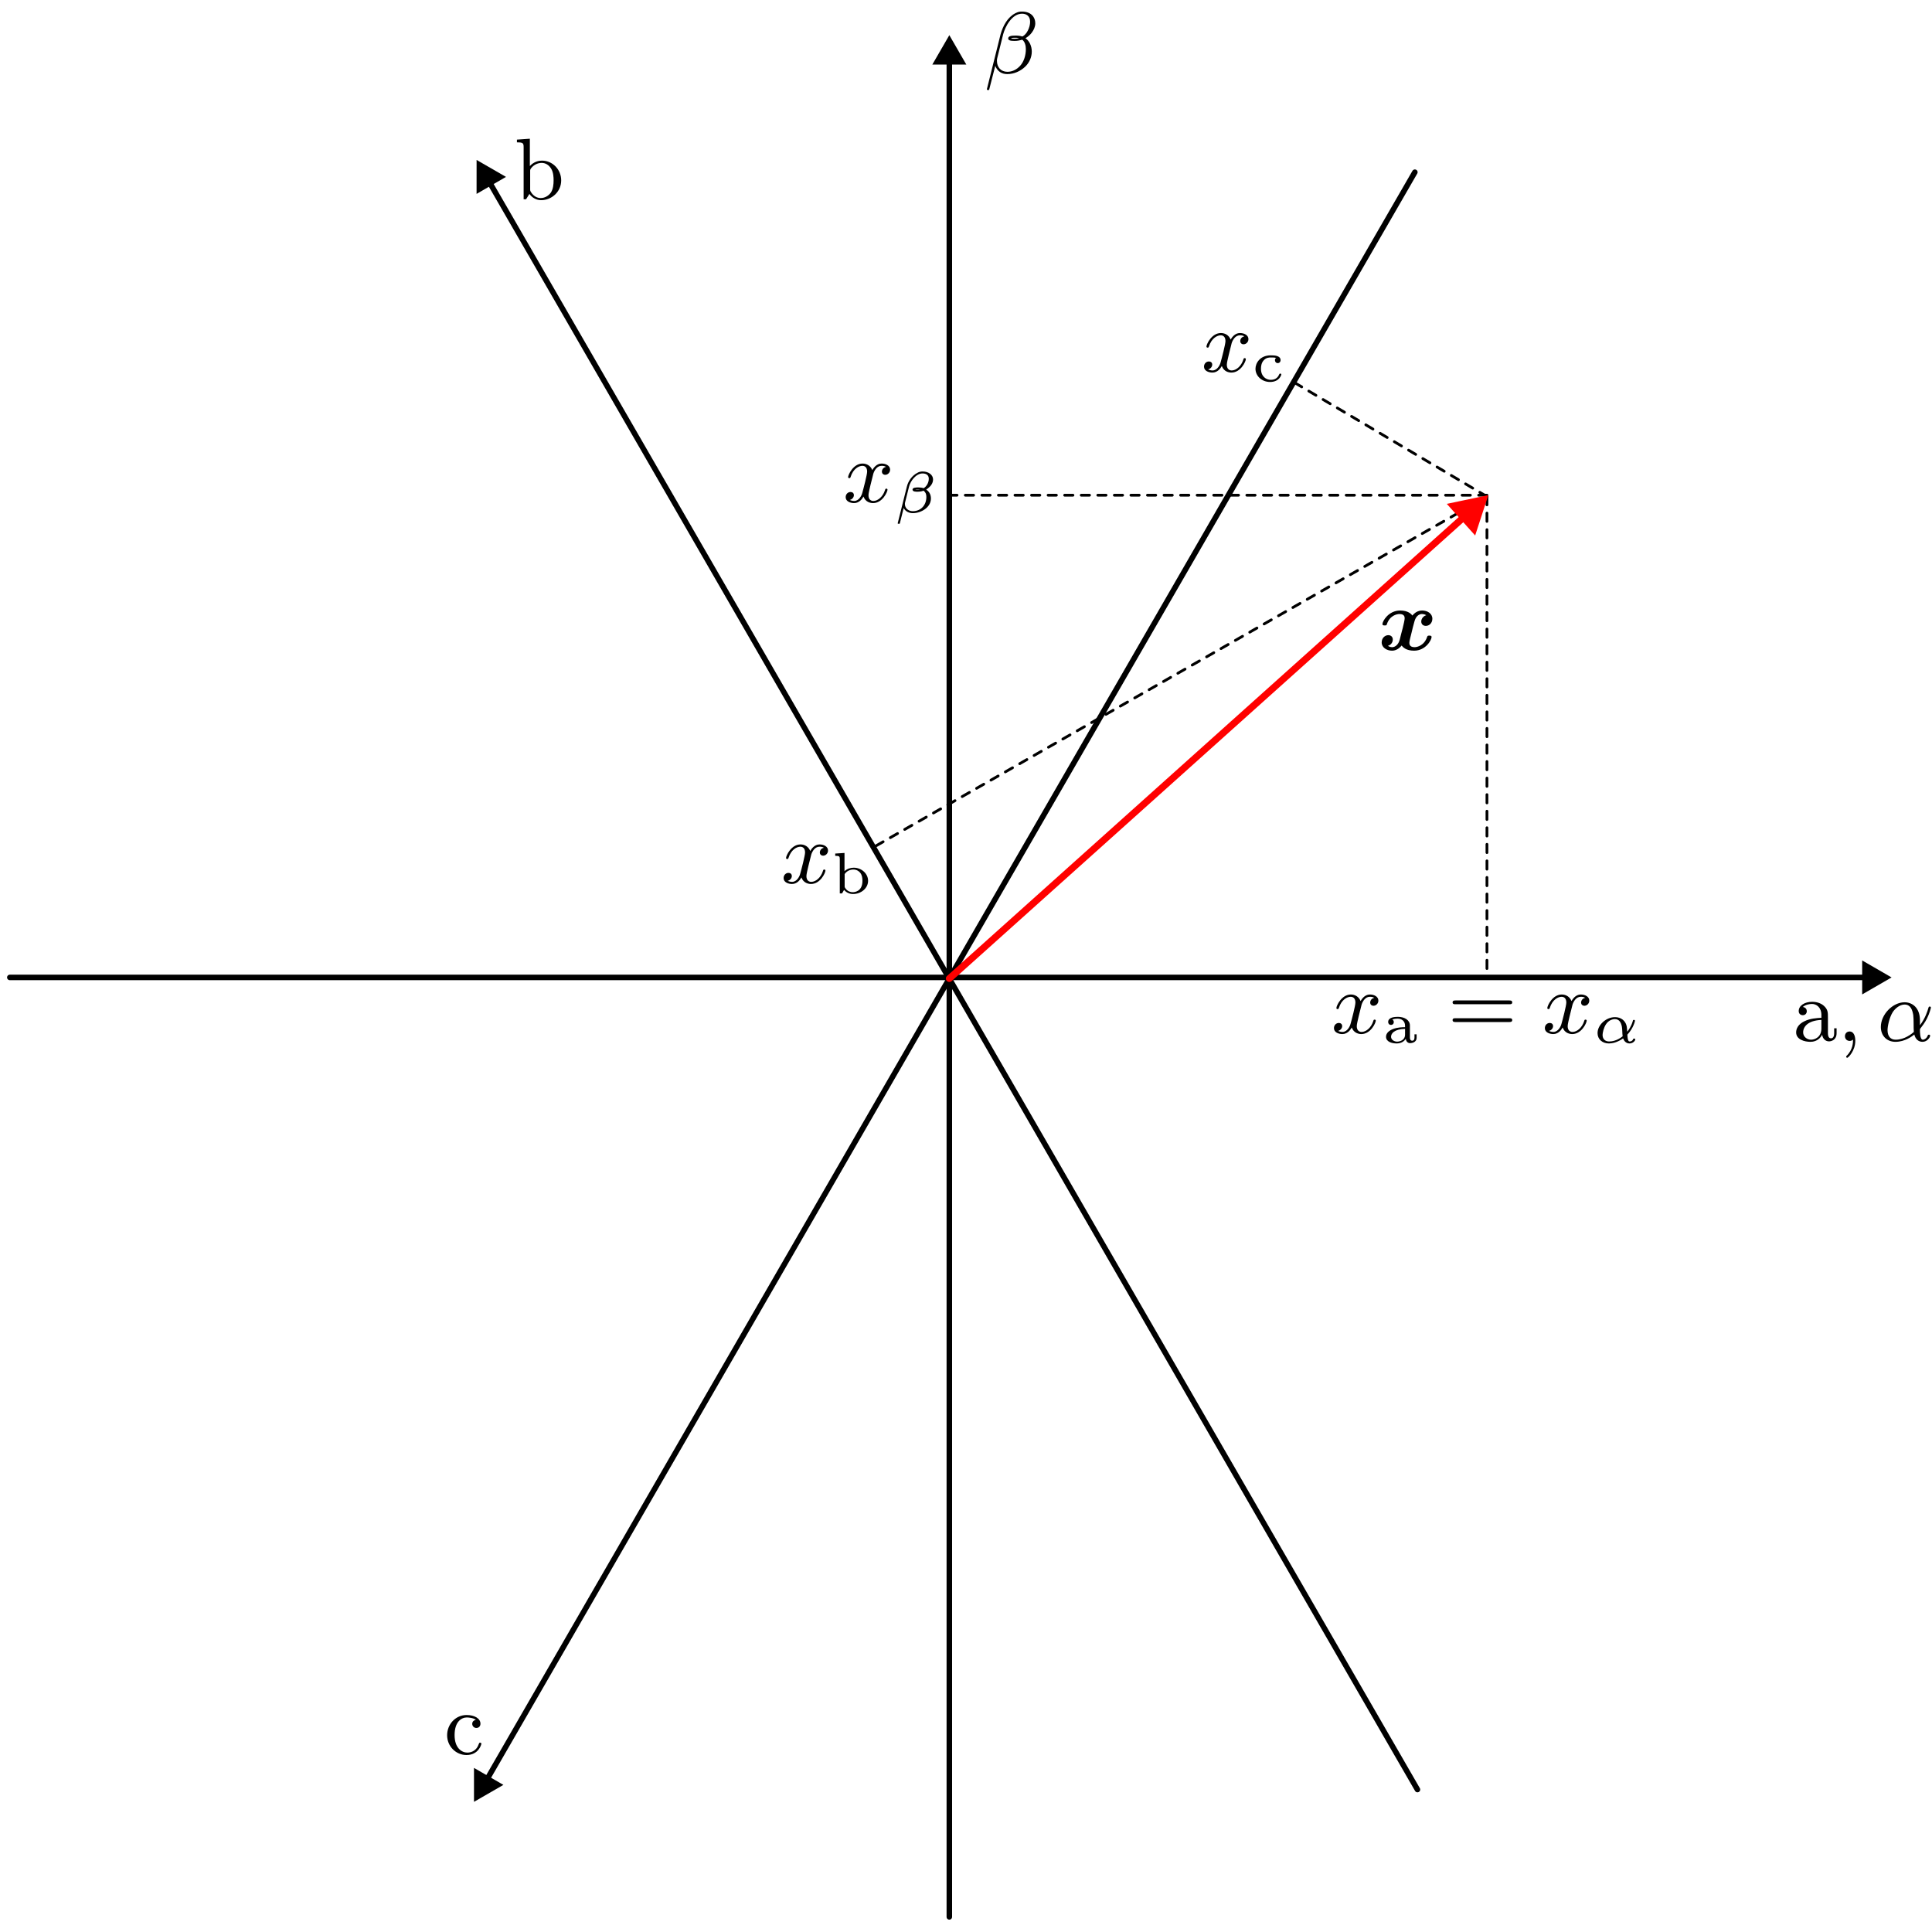
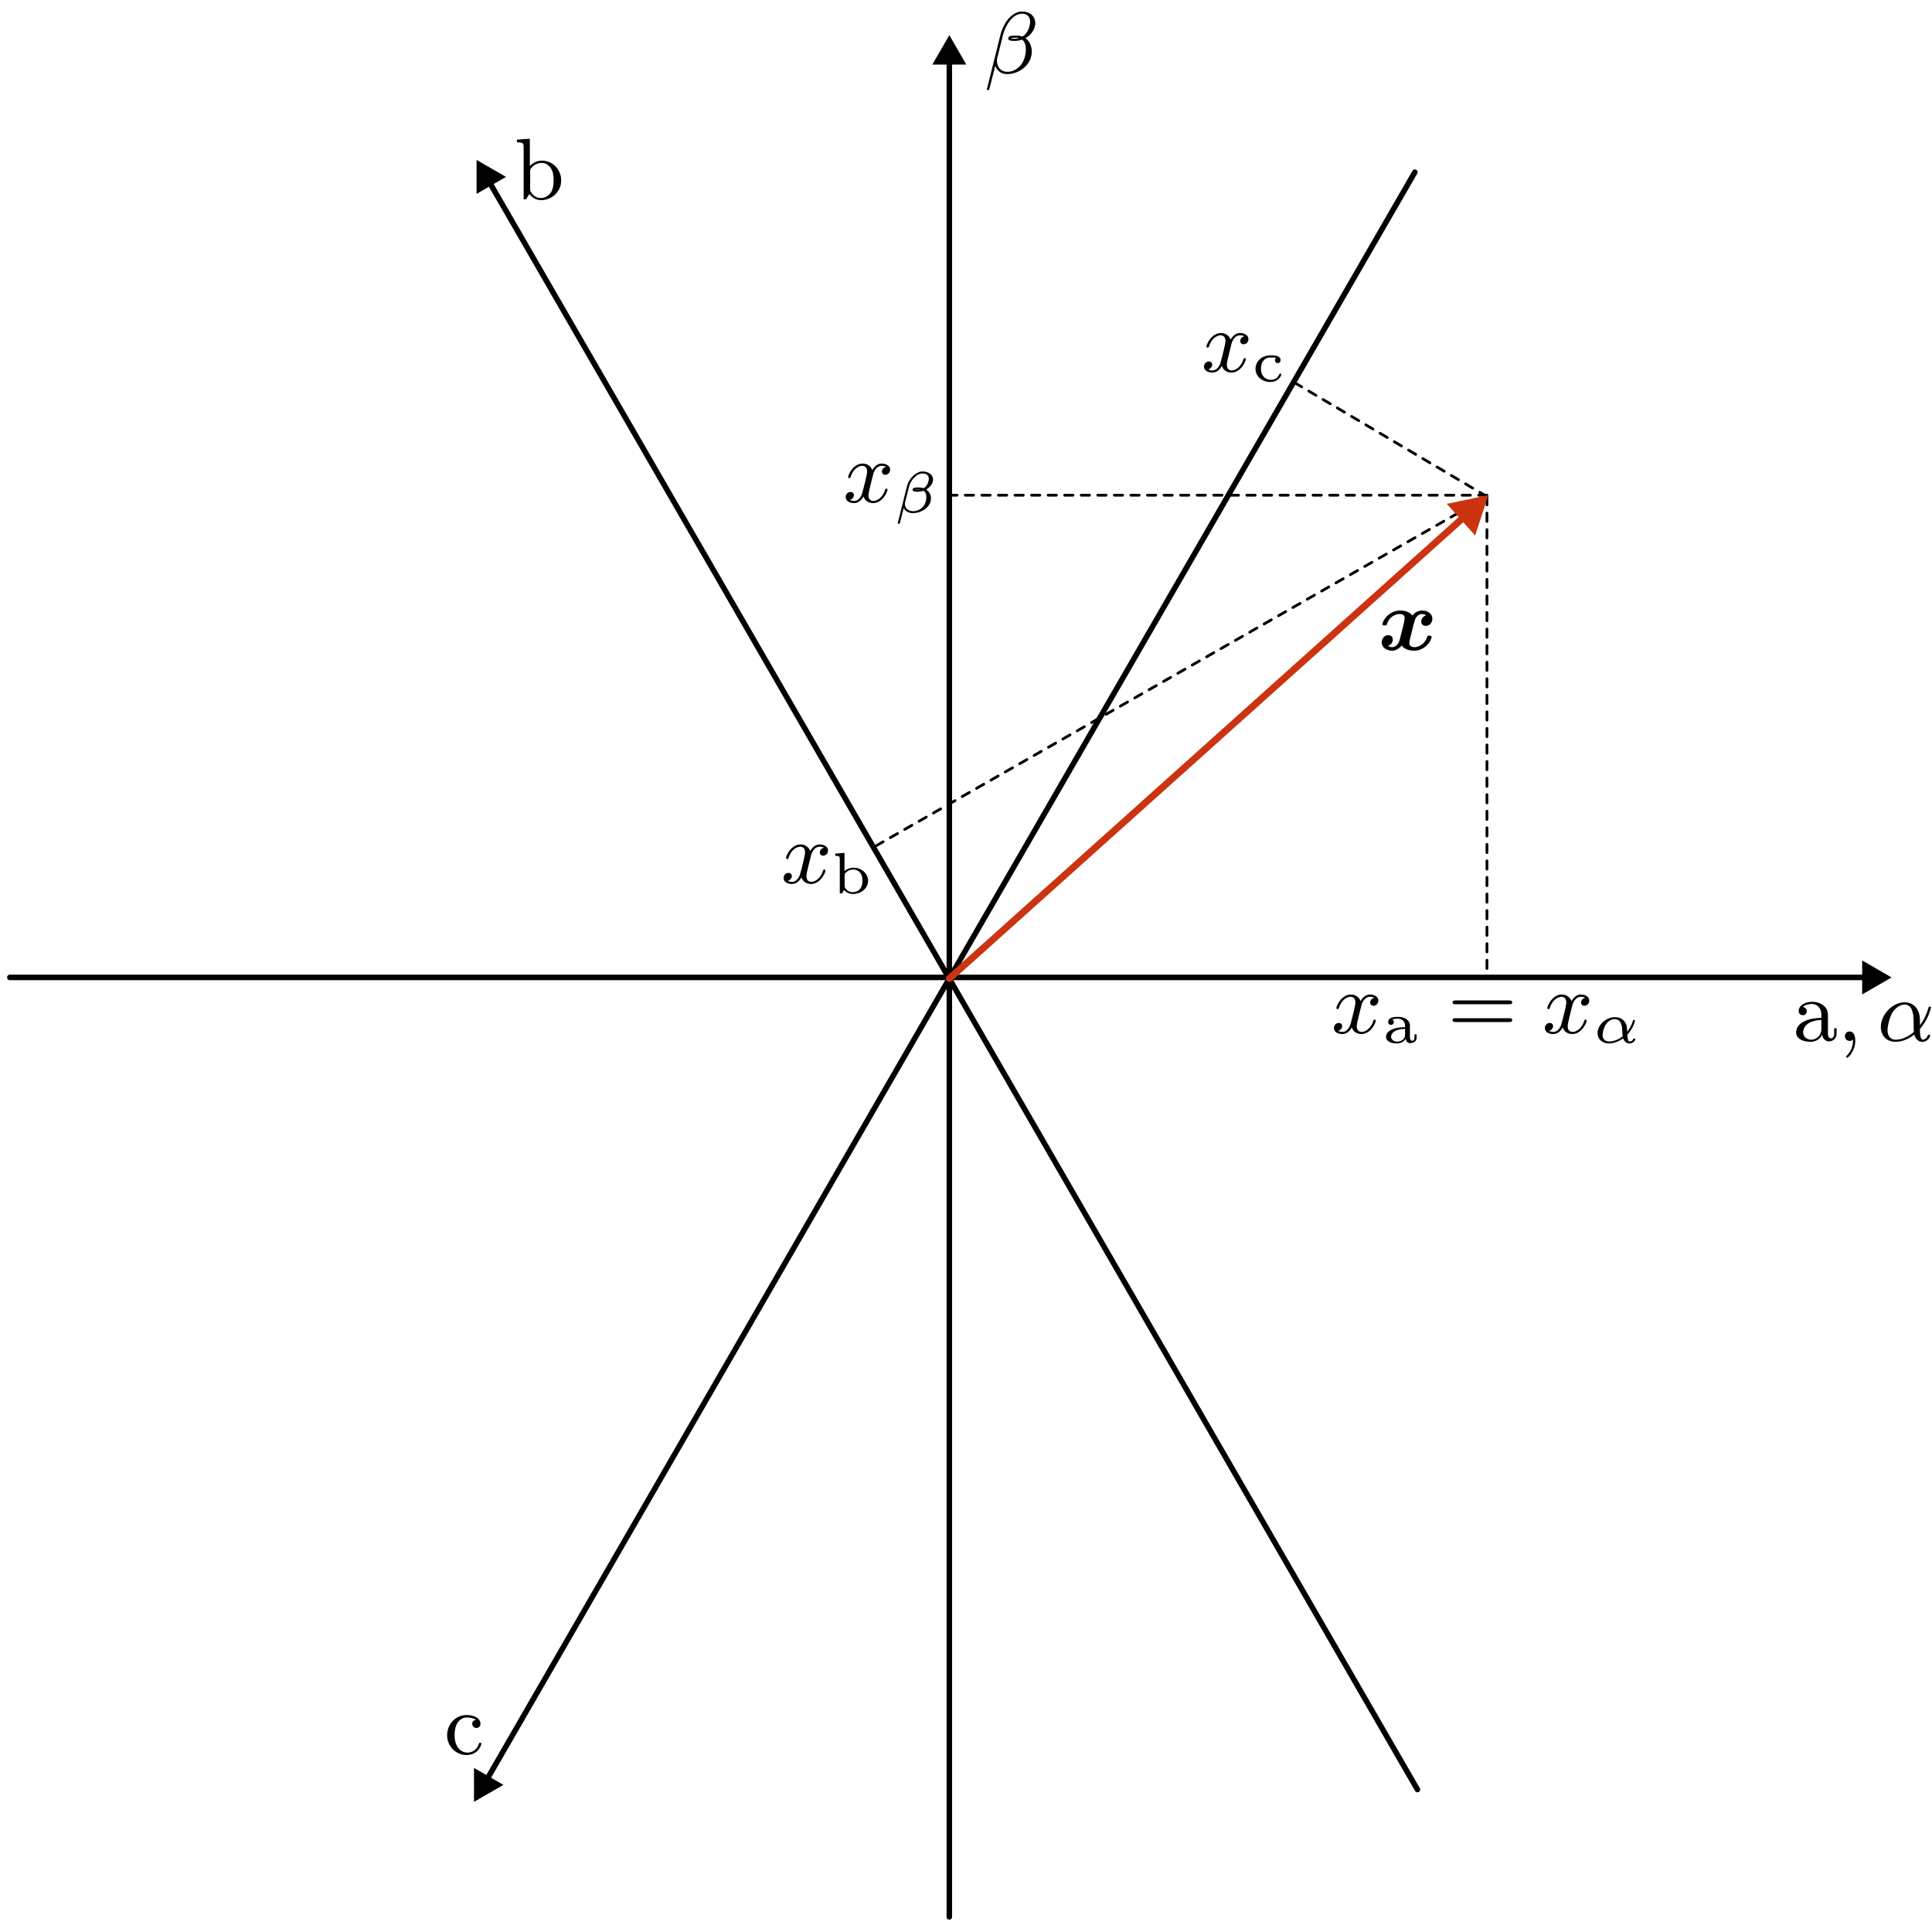
<svg xmlns="http://www.w3.org/2000/svg" width="70mm" height="70mm" viewBox="0 0 70 70" version="1.1" id="svg1">
  <defs id="defs1">
    <marker style="overflow:visible" id="Triangle" refX="0" refY="0" orient="auto-start-reverse" markerWidth="1" markerHeight="1" viewBox="0 0 1 1" preserveAspectRatio="xMidYMid">
      <path transform="scale(0.5)" style="fill:context-stroke;fill-rule:evenodd;stroke:context-stroke;stroke-width:1pt" d="M 5.77,0 -2.88,5 V -5 Z" id="path135" />
    </marker>
    <marker style="overflow:visible" id="Triangle-6" refX="0" refY="0" orient="auto-start-reverse" markerWidth="1" markerHeight="1" viewBox="0 0 1 1" preserveAspectRatio="xMidYMid">
      <path transform="scale(0.5)" style="fill:context-stroke;fill-rule:evenodd;stroke:context-stroke;stroke-width:1pt" d="M 5.77,0 -2.88,5 V -5 Z" id="path135-3" />
    </marker>
    <marker style="overflow:visible" id="Triangle-69" refX="0" refY="0" orient="auto-start-reverse" markerWidth="1" markerHeight="1" viewBox="0 0 1 1" preserveAspectRatio="xMidYMid">
      <path transform="scale(0.5)" style="fill:context-stroke;fill-rule:evenodd;stroke:context-stroke;stroke-width:1pt" d="M 5.77,0 -2.88,5 V -5 Z" id="path135-7" />
    </marker>
    <marker style="overflow:visible" id="Triangle-69-8" refX="0" refY="0" orient="auto-start-reverse" markerWidth="1" markerHeight="1" viewBox="0 0 1 1" preserveAspectRatio="xMidYMid">
      <path transform="scale(0.5)" style="fill:context-stroke;fill-rule:evenodd;stroke:context-stroke;stroke-width:1pt" d="M 5.77,0 -2.88,5 V -5 Z" id="path135-7-6" />
    </marker>
  </defs>
  <g id="layer1">
    <path style="fill:none;fill-rule:evenodd;stroke:#000000;stroke-width:0.2;stroke-linecap:round;stroke-miterlimit:3.9;stroke-dasharray:none;stroke-opacity:1;marker-start:url(#Triangle)" d="M 34.396,1.984 V 69.453" id="path1" />
    <path style="fill:none;fill-rule:evenodd;stroke:#000000;stroke-width:0.2;stroke-linecap:round;stroke-miterlimit:3.9;stroke-dasharray:none;stroke-opacity:1;marker-start:url(#Triangle-69)" d="M 17.623,6.41 51.357,64.839" id="path1-2" />
    <path style="fill:none;fill-rule:evenodd;stroke:#000000;stroke-width:0.2;stroke-linecap:round;stroke-miterlimit:3.9;stroke-dasharray:none;stroke-opacity:1;marker-start:url(#Triangle-69-8)" d="M 17.529,64.669 51.263,6.239" id="path1-2-8" />
    <path style="fill:none;fill-rule:evenodd;stroke:#000000;stroke-width:0.2;stroke-linecap:round;stroke-miterlimit:3.9;stroke-dasharray:none;stroke-opacity:1;marker-start:url(#Triangle-6)" d="M 67.825,35.414 H 0.356" id="path1-9" />
    <g transform="translate(65.07751,36.29753)" id="g1">
      <g fill="#000000" fill-opacity="1" id="g4" transform="matrix(0.352778,0,0,0.352778,-0.84089,-0.648185)">
        <g id="use3" transform="translate(1.993,5.853)">
          <path d="m 3.062,-0.641 c 0.047,0.375 0.312,0.688 0.703,0.688 0.219,0 0.781,-0.125 0.781,-0.844 v -0.5 h -0.25 V -0.812 c 0,0.109 0,0.547 -0.328,0.547 -0.312,0 -0.312,-0.422 -0.312,-0.562 V -2.406 c 0,-0.516 0,-0.812 -0.406,-1.188 -0.328,-0.297 -0.766,-0.422 -1.219,-0.422 -0.75,0 -1.375,0.375 -1.375,0.953 0,0.266 0.188,0.422 0.422,0.422 0.234,0 0.406,-0.172 0.406,-0.406 0,-0.391 -0.391,-0.438 -0.406,-0.438 0.25,-0.234 0.688,-0.312 0.938,-0.312 0.453,0 0.969,0.344 0.969,1.141 V -2.375 c -0.484,0.031 -1.156,0.062 -1.75,0.359 -0.656,0.312 -0.844,0.781 -0.844,1.141 0,0.734 0.859,0.969 1.469,0.969 0.734,0 1.078,-0.484 1.203,-0.734 z m -0.078,-0.625 c 0,0.875 -0.672,1.141 -1.062,1.141 -0.422,0 -0.812,-0.312 -0.812,-0.75 0,-0.594 0.5,-1.219 1.875,-1.281 z m 0,0" id="path6" />
        </g>
      </g>
      <g fill="#000000" fill-opacity="1" id="g5" transform="matrix(0.352778,0,0,0.352778,-0.84089,-0.648185)">
        <g id="use4" transform="translate(6.6,5.853)">
          <path d="m 1.625,-0.141 c 0,0.297 0,1.031 -0.656,1.672 -0.047,0.047 -0.047,0.062 -0.047,0.094 0,0.062 0.062,0.109 0.109,0.109 0.094,0 0.828,-0.703 0.828,-1.75 0,-0.562 -0.203,-0.953 -0.578,-0.953 -0.312,0 -0.484,0.234 -0.484,0.484 C 0.797,-0.234 0.969,0 1.281,0 1.406,0 1.547,-0.047 1.625,-0.141 Z m 0,0" id="path7" />
        </g>
      </g>
      <g fill="#000000" fill-opacity="1" id="g6" transform="matrix(0.352778,0,0,0.352778,-0.84089,-0.648185)">
        <g id="use5" transform="translate(10.69316,5.853)">
          <path d="m 4.406,-2.109 c 0,-1.328 -0.812,-1.859 -1.578,-1.859 -1.219,0 -2.438,1.25 -2.438,2.531 0,0.922 0.625,1.531 1.5,1.531 0.969,0 1.703,-0.562 1.938,-0.75 0.109,0.453 0.406,0.75 0.844,0.75 0.484,0 0.781,-0.469 0.781,-0.625 0,-0.109 -0.094,-0.109 -0.125,-0.109 -0.094,0 -0.109,0.047 -0.141,0.125 -0.094,0.25 -0.328,0.391 -0.484,0.391 -0.297,0 -0.297,-0.797 -0.297,-0.984 0,-0.109 0,-0.125 0.094,-0.234 0.141,-0.188 0.391,-0.5 0.625,-0.953 0.266,-0.531 0.406,-1.078 0.406,-1.125 0,-0.016 0,-0.109 -0.109,-0.109 -0.109,0 -0.109,0.031 -0.156,0.172 -0.094,0.312 -0.297,1 -0.859,1.75 z m -0.625,1.188 C 3.547,-0.719 2.828,-0.125 1.906,-0.125 c -0.5,0 -0.828,-0.328 -0.828,-0.984 0,-0.375 0.172,-1.266 0.531,-1.844 0.234,-0.359 0.703,-0.781 1.219,-0.781 0.609,0 0.797,0.531 0.891,1.078 0.062,0.484 0.016,1.344 0.062,1.734 z m 0,0" id="path8" />
        </g>
      </g>
    </g>
    <g transform="translate(35.75647,0.418923)" id="g3">
      <g fill="#000000" fill-opacity="1" id="g2" transform="matrix(0.352778,0,0,0.352778,-0.801448,-0.667059)">
        <g id="use1" transform="translate(1.993,8.219)">
          <path d="m 5.25,-5.125 c 0,-0.625 -0.422,-1.203 -1.375,-1.203 -0.219,0 -0.406,0.031 -0.672,0.172 C 2.406,-5.75 1.938,-4.875 1.688,-4 L 0.281,1.641 c -0.016,0.047 0.047,0.094 0.109,0.094 0.078,0 0.125,-0.016 0.125,-0.047 l 0.625,-2.438 c 0.219,0.547 0.641,0.844 1.234,0.844 0.688,0 1.359,-0.297 1.844,-0.766 C 4.625,-1.062 4.891,-1.625 4.891,-2.219 c 0,-0.562 -0.25,-1.109 -0.656,-1.375 C 4.672,-3.812 5.25,-4.438 5.25,-5.125 Z M 3.594,-3.594 C 3.438,-3.562 3.297,-3.531 3.141,-3.531 3,-3.531 2.875,-3.531 2.75,-3.578 c 0.109,-0.062 0.266,-0.062 0.391,-0.062 0.156,0 0.297,0 0.453,0.047 z m 1.125,-1.688 c 0,0.562 -0.328,1.297 -0.797,1.516 -0.234,-0.078 -0.453,-0.094 -0.719,-0.094 -0.453,0 -0.734,0.062 -0.734,0.297 0,0.188 0.219,0.25 0.641,0.25 0.312,0 0.516,-0.047 0.797,-0.125 0.281,0.203 0.375,0.625 0.375,0.969 0,0.609 -0.188,1.281 -0.594,1.719 -0.344,0.375 -0.797,0.609 -1.297,0.609 -0.672,0 -1.078,-0.469 -1.078,-1.125 0,-0.094 0,-0.188 0.031,-0.281 L 1.953,-4 c 0.203,-0.766 0.891,-2.109 1.938,-2.109 0.422,0 0.828,0.219 0.828,0.828 z m 0,0" id="path2" />
        </g>
      </g>
    </g>
    <g transform="translate(18.72932,5.025886)" id="g9">
      <g fill="#000000" fill-opacity="1" id="g8" transform="matrix(0.352778,0,0,0.352778,-0.796793,-0.705644)">
        <g id="g7" transform="translate(1.993,8.219)">
          <path d="m 1.625,-2.859 c 0,-0.172 0,-0.188 0.094,-0.328 0.312,-0.406 0.75,-0.547 1.094,-0.547 0.375,0 0.734,0.203 0.969,0.594 0.234,0.375 0.25,0.906 0.25,1.188 0,0.422 -0.047,0.906 -0.281,1.266 C 3.547,-0.406 3.188,-0.125 2.703,-0.125 2.312,-0.125 1.969,-0.344 1.75,-0.672 1.625,-0.859 1.625,-0.875 1.625,-1.047 Z m -0.078,2.312 C 1.828,-0.156 2.266,0.094 2.75,0.094 c 1.078,0 2.062,-0.859 2.062,-2.031 0,-1.125 -0.891,-2.031 -1.969,-2.031 -0.609,0 -1.031,0.312 -1.25,0.562 v -2.812 L 0.266,-6.125 v 0.281 c 0.609,0 0.688,0.062 0.688,0.5 V 0 h 0.25 z m 0,0" id="path3" />
        </g>
      </g>
    </g>
    <g transform="translate(16.20022,62.1385)" id="g12">
      <g fill="#000000" fill-opacity="1" id="g11" transform="matrix(0.352778,0,0,0.352778,-0.813329,-0.648185)">
        <g id="g10" transform="translate(1.993,5.853)">
          <path d="m 3.266,-3.531 c -0.188,0.047 -0.375,0.172 -0.375,0.422 0,0.234 0.188,0.422 0.422,0.422 0.234,0 0.422,-0.156 0.422,-0.438 0,-0.547 -0.625,-0.891 -1.422,-0.891 -1.141,0 -2,0.953 -2,2.078 0,1.156 0.922,2.031 1.984,2.031 1.25,0 1.531,-1.078 1.531,-1.156 0,-0.109 -0.094,-0.109 -0.125,-0.109 -0.094,0 -0.094,0.016 -0.156,0.172 -0.203,0.609 -0.703,0.844 -1.156,0.844 -0.578,0 -1.312,-0.469 -1.312,-1.797 0,-1.391 0.719,-1.812 1.25,-1.812 0.125,0 0.609,0.016 0.938,0.234 z m 0,0" id="path9" />
        </g>
      </g>
    </g>
    <g transform="translate(43.55703,12.25903)" id="g16">
      <g fill="#000000" fill-opacity="1" id="g13" transform="matrix(0.352778,0,0,0.352778,-0.7300814,-0.8575633)">
        <g id="use2" transform="translate(1.993,5.853)">
          <path d="m 4.406,-3.625 c -0.328,0.062 -0.422,0.344 -0.422,0.484 0,0.172 0.125,0.328 0.344,0.328 0.25,0 0.5,-0.219 0.5,-0.531 0,-0.422 -0.453,-0.625 -0.875,-0.625 -0.531,0 -0.844,0.484 -0.953,0.672 -0.172,-0.438 -0.562,-0.672 -1,-0.672 -0.953,0 -1.484,1.156 -1.484,1.391 0,0.078 0.062,0.109 0.125,0.109 0.078,0 0.109,-0.047 0.125,-0.109 0.281,-0.891 0.875,-1.156 1.219,-1.156 0.266,0 0.484,0.172 0.484,0.594 0,0.312 -0.375,1.75 -0.5,2.188 C 1.906,-0.688 1.625,-0.125 1.141,-0.125 c -0.188,0 -0.375,-0.062 -0.453,-0.109 C 0.922,-0.281 1.109,-0.5 1.109,-0.719 c 0,-0.234 -0.172,-0.328 -0.344,-0.328 -0.266,0 -0.5,0.219 -0.5,0.531 0,0.438 0.484,0.609 0.859,0.609 0.531,0 0.828,-0.422 0.969,-0.672 0.219,0.594 0.75,0.672 0.984,0.672 0.969,0 1.484,-1.156 1.484,-1.375 0,-0.047 -0.031,-0.109 -0.109,-0.109 -0.109,0 -0.109,0.031 -0.156,0.172 -0.203,0.641 -0.719,1.094 -1.188,1.094 -0.25,0 -0.5,-0.156 -0.5,-0.594 0,-0.203 0.125,-0.688 0.203,-1.031 0.047,-0.156 0.281,-1.125 0.297,-1.188 0.109,-0.328 0.375,-0.797 0.844,-0.797 0.156,0 0.328,0.016 0.453,0.109 z m 0,0" id="path4" />
        </g>
      </g>
      <g fill="#000000" fill-opacity="1" id="g15" transform="matrix(0.352778,0,0,0.352778,-0.7300814,-0.8575633)">
        <g id="g14" transform="translate(7.216,6.849)">
          <path d="m 2.453,-2.406 c -0.062,0.031 -0.125,0.109 -0.125,0.234 0,0.156 0.109,0.297 0.281,0.297 0.188,0 0.297,-0.141 0.297,-0.297 0,-0.484 -0.625,-0.5 -1.016,-0.5 -1.094,0 -1.562,0.797 -1.562,1.375 0,0.75 0.656,1.359 1.5,1.359 0.953,0 1.156,-0.719 1.156,-0.781 0,-0.078 -0.094,-0.078 -0.109,-0.078 -0.078,0 -0.094,0.031 -0.109,0.078 -0.047,0.094 -0.109,0.266 -0.312,0.406 -0.125,0.094 -0.328,0.156 -0.562,0.156 -0.453,0 -1,-0.328 -1,-1.141 0,-0.266 0.047,-0.594 0.266,-0.844 0.266,-0.312 0.578,-0.312 0.766,-0.312 0.172,0 0.375,0 0.531,0.047 z m 0,0" id="path5" />
        </g>
      </g>
    </g>
    <g transform="translate(28.3916,30.59538)" id="g21">
      <g fill="#000000" fill-opacity="1" id="g18" transform="matrix(0.352778,0,0,0.352778,-0.796793,-0.664722)">
        <g id="g17" transform="translate(1.993,5.853)">
          <path d="m 4.406,-3.625 c -0.328,0.062 -0.422,0.344 -0.422,0.484 0,0.172 0.125,0.328 0.344,0.328 0.25,0 0.5,-0.219 0.5,-0.531 0,-0.422 -0.453,-0.625 -0.875,-0.625 -0.531,0 -0.844,0.484 -0.953,0.672 -0.172,-0.438 -0.562,-0.672 -1,-0.672 -0.953,0 -1.484,1.156 -1.484,1.391 0,0.078 0.062,0.109 0.125,0.109 0.078,0 0.109,-0.047 0.125,-0.109 0.281,-0.891 0.875,-1.156 1.219,-1.156 0.266,0 0.484,0.172 0.484,0.594 0,0.312 -0.375,1.75 -0.5,2.188 C 1.906,-0.688 1.625,-0.125 1.141,-0.125 c -0.188,0 -0.375,-0.062 -0.453,-0.109 C 0.922,-0.281 1.109,-0.5 1.109,-0.719 c 0,-0.234 -0.172,-0.328 -0.344,-0.328 -0.266,0 -0.5,0.219 -0.5,0.531 0,0.438 0.484,0.609 0.859,0.609 0.531,0 0.828,-0.422 0.969,-0.672 0.219,0.594 0.75,0.672 0.984,0.672 0.969,0 1.484,-1.156 1.484,-1.375 0,-0.047 -0.031,-0.109 -0.109,-0.109 -0.109,0 -0.109,0.031 -0.156,0.172 -0.203,0.641 -0.719,1.094 -1.188,1.094 -0.25,0 -0.5,-0.156 -0.5,-0.594 0,-0.203 0.125,-0.688 0.203,-1.031 0.047,-0.156 0.281,-1.125 0.297,-1.188 0.109,-0.328 0.375,-0.797 0.844,-0.797 0.156,0 0.328,0.016 0.453,0.109 z m 0,0" id="path16" />
        </g>
      </g>
      <g fill="#000000" fill-opacity="1" id="g20" transform="matrix(0.352778,0,0,0.352778,-0.796793,-0.664722)">
        <g id="g19" transform="translate(7.216,6.915)">
          <path d="m 1.297,-4.156 -0.953,0.062 v 0.234 c 0.422,0 0.469,0.047 0.469,0.344 V 0 H 1.047 C 1.156,-0.203 1.234,-0.328 1.25,-0.359 1.453,-0.125 1.766,0.062 2.172,0.062 3,0.062 3.719,-0.531 3.719,-1.297 c 0,-0.719 -0.656,-1.344 -1.469,-1.344 -0.328,0 -0.672,0.094 -0.953,0.359 z M 1.312,-1.984 c 0.188,-0.297 0.547,-0.469 0.891,-0.469 0.328,0 0.562,0.156 0.703,0.328 0.188,0.234 0.234,0.516 0.234,0.828 0,1.141 -0.859,1.172 -1,1.172 -0.203,0 -0.5,-0.062 -0.734,-0.375 C 1.312,-0.625 1.312,-0.641 1.312,-0.75 Z m 0,0" id="path18" />
        </g>
      </g>
    </g>
    <g transform="translate(48.33178,36.03294)" id="g29">
      <g fill="#000000" fill-opacity="1" id="g23" transform="matrix(0.352778,0,0,0.352778,-0.796793,-0.664722)">
        <g id="g22" transform="translate(1.993,5.853)">
          <path d="m 4.406,-3.625 c -0.328,0.062 -0.422,0.344 -0.422,0.484 0,0.172 0.125,0.328 0.344,0.328 0.25,0 0.5,-0.219 0.5,-0.531 0,-0.422 -0.453,-0.625 -0.875,-0.625 -0.531,0 -0.844,0.484 -0.953,0.672 -0.172,-0.438 -0.562,-0.672 -1,-0.672 -0.953,0 -1.484,1.156 -1.484,1.391 0,0.078 0.062,0.109 0.125,0.109 0.078,0 0.109,-0.047 0.125,-0.109 0.281,-0.891 0.875,-1.156 1.219,-1.156 0.266,0 0.484,0.172 0.484,0.594 0,0.312 -0.375,1.75 -0.5,2.188 C 1.906,-0.688 1.625,-0.125 1.141,-0.125 c -0.188,0 -0.375,-0.062 -0.453,-0.109 C 0.922,-0.281 1.109,-0.5 1.109,-0.719 c 0,-0.234 -0.172,-0.328 -0.344,-0.328 -0.266,0 -0.5,0.219 -0.5,0.531 0,0.438 0.484,0.609 0.859,0.609 0.531,0 0.828,-0.422 0.969,-0.672 0.219,0.594 0.75,0.672 0.984,0.672 0.969,0 1.484,-1.156 1.484,-1.375 0,-0.047 -0.031,-0.109 -0.109,-0.109 -0.109,0 -0.109,0.031 -0.156,0.172 -0.203,0.641 -0.719,1.094 -1.188,1.094 -0.25,0 -0.5,-0.156 -0.5,-0.594 0,-0.203 0.125,-0.688 0.203,-1.031 0.047,-0.156 0.281,-1.125 0.297,-1.188 0.109,-0.328 0.375,-0.797 0.844,-0.797 0.156,0 0.328,0.016 0.453,0.109 z m 0,0" id="path21" />
        </g>
      </g>
      <g fill="#000000" fill-opacity="1" id="g25" transform="matrix(0.352778,0,0,0.352778,-0.796793,-0.664722)">
        <g id="g24" transform="translate(7.216,6.849)">
          <path d="m 2.844,-1.781 c 0,-0.562 -0.562,-0.891 -1.234,-0.891 -0.297,0 -1,0.031 -1,0.531 0,0.172 0.109,0.297 0.297,0.297 0.172,0 0.281,-0.125 0.281,-0.281 0,-0.109 -0.047,-0.219 -0.156,-0.266 0.203,-0.094 0.5,-0.094 0.562,-0.094 0.422,0 0.75,0.266 0.75,0.719 v 0.156 c -0.266,0 -0.75,0.016 -1.188,0.172 -0.391,0.141 -0.766,0.406 -0.766,0.812 0,0.531 0.625,0.688 1.094,0.688 0.5,0 0.797,-0.25 0.938,-0.484 0.031,0.312 0.234,0.453 0.438,0.453 0.031,0 0.672,0 0.672,-0.562 V -0.875 H 3.312 v 0.328 c 0,0.062 0,0.328 -0.234,0.328 -0.234,0 -0.234,-0.266 -0.234,-0.328 z m -0.5,0.938 c 0,0.609 -0.609,0.719 -0.812,0.719 -0.312,0 -0.625,-0.203 -0.625,-0.5 0,-0.344 0.328,-0.781 1.438,-0.812 z m 0,0" id="path10" />
        </g>
      </g>
      <g fill="#000000" fill-opacity="1" id="g26" transform="matrix(0.352778,0,0,0.352778,-0.796793,-0.664722)">
        <g id="use6" transform="translate(13.927,5.853)">
          <path d="m 6.344,-2.969 c 0.125,0 0.297,0 0.297,-0.188 0,-0.203 -0.188,-0.203 -0.328,-0.203 H 0.844 c -0.141,0 -0.328,0 -0.328,0.203 0,0.188 0.172,0.188 0.297,0.188 z M 6.312,-1.141 c 0.141,0 0.328,0 0.328,-0.203 0,-0.188 -0.172,-0.188 -0.297,-0.188 H 0.812 c -0.125,0 -0.297,0 -0.297,0.188 0,0.203 0.188,0.203 0.328,0.203 z m 0,0" id="path11" />
        </g>
      </g>
      <g fill="#000000" fill-opacity="1" id="g27" transform="matrix(0.352778,0,0,0.352778,-0.796793,-0.664722)">
        <g id="use7" transform="translate(23.654,5.853)">
          <path d="m 4.406,-3.625 c -0.328,0.062 -0.422,0.344 -0.422,0.484 0,0.172 0.125,0.328 0.344,0.328 0.25,0 0.5,-0.219 0.5,-0.531 0,-0.422 -0.453,-0.625 -0.875,-0.625 -0.531,0 -0.844,0.484 -0.953,0.672 -0.172,-0.438 -0.562,-0.672 -1,-0.672 -0.953,0 -1.484,1.156 -1.484,1.391 0,0.078 0.062,0.109 0.125,0.109 0.078,0 0.109,-0.047 0.125,-0.109 0.281,-0.891 0.875,-1.156 1.219,-1.156 0.266,0 0.484,0.172 0.484,0.594 0,0.312 -0.375,1.75 -0.5,2.188 C 1.906,-0.688 1.625,-0.125 1.141,-0.125 c -0.188,0 -0.375,-0.062 -0.453,-0.109 C 0.922,-0.281 1.109,-0.5 1.109,-0.719 c 0,-0.234 -0.172,-0.328 -0.344,-0.328 -0.266,0 -0.5,0.219 -0.5,0.531 0,0.438 0.484,0.609 0.859,0.609 0.531,0 0.828,-0.422 0.969,-0.672 0.219,0.594 0.75,0.672 0.984,0.672 0.969,0 1.484,-1.156 1.484,-1.375 0,-0.047 -0.031,-0.109 -0.109,-0.109 -0.109,0 -0.109,0.031 -0.156,0.172 -0.203,0.641 -0.719,1.094 -1.188,1.094 -0.25,0 -0.5,-0.156 -0.5,-0.594 0,-0.203 0.125,-0.688 0.203,-1.031 0.047,-0.156 0.281,-1.125 0.297,-1.188 0.109,-0.328 0.375,-0.797 0.844,-0.797 0.156,0 0.328,0.016 0.453,0.109 z m 0,0" id="path12" />
        </g>
      </g>
      <g fill="#000000" fill-opacity="1" id="g28" transform="matrix(0.352778,0,0,0.352778,-0.796793,-0.664722)">
        <g id="use8" transform="translate(28.878,6.849)">
          <path d="m 3.516,-0.844 c 0.641,-0.688 0.781,-1.406 0.781,-1.422 0,-0.094 -0.094,-0.094 -0.109,-0.094 -0.094,0 -0.094,0.031 -0.125,0.156 -0.141,0.484 -0.406,0.875 -0.562,1.062 C 3.484,-1.281 3.484,-1.406 3.469,-1.547 3.391,-2.297 2.828,-2.641 2.25,-2.641 1.328,-2.641 0.453,-1.844 0.453,-1 c 0,0.609 0.469,1.062 1.172,1.062 0.312,0 0.844,-0.094 1.453,-0.516 0.094,0.25 0.297,0.516 0.656,0.516 0.359,0 0.594,-0.281 0.594,-0.422 0,-0.078 -0.094,-0.078 -0.109,-0.078 -0.078,0 -0.094,0 -0.125,0.078 -0.047,0.156 -0.234,0.219 -0.328,0.219 -0.094,0 -0.219,0 -0.25,-0.703 z M 3.031,-0.672 c -0.594,0.469 -1.125,0.531 -1.391,0.531 C 1.25,-0.141 0.969,-0.375 0.969,-0.812 c 0,-0.203 0.109,-0.75 0.359,-1.109 C 1.594,-2.312 1.969,-2.438 2.234,-2.438 c 0.422,0 0.625,0.312 0.719,0.781 0.047,0.25 0.031,0.641 0.078,0.984 z m 0,0" id="path13" />
        </g>
      </g>
    </g>
    <g transform="translate(30.64055,16.79535)" id="g34">
      <g fill="#000000" fill-opacity="1" id="g31" transform="matrix(0.352778,0,0,0.352778,-0.796793,-0.664722)">
        <g id="g30" transform="translate(1.993,5.853)">
          <path d="m 4.406,-3.625 c -0.328,0.062 -0.422,0.344 -0.422,0.484 0,0.172 0.125,0.328 0.344,0.328 0.25,0 0.5,-0.219 0.5,-0.531 0,-0.422 -0.453,-0.625 -0.875,-0.625 -0.531,0 -0.844,0.484 -0.953,0.672 -0.172,-0.438 -0.562,-0.672 -1,-0.672 -0.953,0 -1.484,1.156 -1.484,1.391 0,0.078 0.062,0.109 0.125,0.109 0.078,0 0.109,-0.047 0.125,-0.109 0.281,-0.891 0.875,-1.156 1.219,-1.156 0.266,0 0.484,0.172 0.484,0.594 0,0.312 -0.375,1.75 -0.5,2.188 C 1.906,-0.688 1.625,-0.125 1.141,-0.125 c -0.188,0 -0.375,-0.062 -0.453,-0.109 C 0.922,-0.281 1.109,-0.5 1.109,-0.719 c 0,-0.234 -0.172,-0.328 -0.344,-0.328 -0.266,0 -0.5,0.219 -0.5,0.531 0,0.438 0.484,0.609 0.859,0.609 0.531,0 0.828,-0.422 0.969,-0.672 0.219,0.594 0.75,0.672 0.984,0.672 0.969,0 1.484,-1.156 1.484,-1.375 0,-0.047 -0.031,-0.109 -0.109,-0.109 -0.109,0 -0.109,0.031 -0.156,0.172 -0.203,0.641 -0.719,1.094 -1.188,1.094 -0.25,0 -0.5,-0.156 -0.5,-0.594 0,-0.203 0.125,-0.688 0.203,-1.031 0.047,-0.156 0.281,-1.125 0.297,-1.188 0.109,-0.328 0.375,-0.797 0.844,-0.797 0.156,0 0.328,0.016 0.453,0.109 z m 0,0" id="path29" />
        </g>
      </g>
      <g fill="#000000" fill-opacity="1" id="g33" transform="matrix(0.352778,0,0,0.352778,-0.796793,-0.664722)">
        <g id="g32" transform="translate(7.216,6.916)">
          <path d="m 4.016,-3.406 c 0,-0.438 -0.422,-0.812 -1.078,-0.812 -0.188,0 -0.375,0.047 -0.531,0.141 -0.562,0.281 -0.953,0.875 -1.078,1.406 l -0.938,3.75 C 0.359,1.141 0.438,1.156 0.5,1.156 c 0.062,0 0.094,0 0.109,-0.062 0,0 0.328,-1.297 0.391,-1.562 0.172,0.359 0.562,0.531 0.938,0.531 0.828,0 1.859,-0.578 1.859,-1.5 0,-0.328 -0.109,-0.672 -0.484,-0.922 0.5,-0.328 0.703,-0.672 0.703,-1.047 z M 2.703,-2.375 C 2.656,-2.359 2.5,-2.344 2.438,-2.344 c -0.062,0 -0.219,0 -0.25,-0.016 C 2.281,-2.375 2.375,-2.375 2.469,-2.375 c 0.078,0 0.156,0 0.234,0 z m 0.875,-1.094 c 0,0.422 -0.25,0.812 -0.531,0.969 C 2.875,-2.562 2.688,-2.578 2.516,-2.578 c -0.156,0 -0.609,-0.016 -0.609,0.219 0,0.234 0.391,0.219 0.531,0.219 0.141,0 0.469,-0.031 0.594,-0.109 0.172,0.125 0.297,0.297 0.297,0.656 0,0.812 -0.547,1.453 -1.391,1.453 -0.438,0 -0.812,-0.281 -0.812,-0.734 0,-0.062 0,-0.109 0.016,-0.156 l 0.406,-1.625 C 1.688,-3.234 2.266,-4.016 2.938,-4.016 c 0.359,0 0.641,0.156 0.641,0.547 z m 0,0" id="path31" />
        </g>
      </g>
    </g>
    <g transform="translate(53.76553,20.26819)" id="g37">
      <g fill="#000000" fill-opacity="1" id="g36" transform="matrix(0.352778,0,0,0.352778,-0.829866,-0.680905)">
        <g id="g35" transform="translate(1.993,5.977)">
          <path d="m -5.562,1.687 c -0.297,0.078 -0.516,0.359 -0.516,0.641 0,0.328 0.25,0.453 0.469,0.453 0.344,0 0.672,-0.281 0.672,-0.734 0,-0.531 -0.5,-0.844 -1.047,-0.844 -0.438,0 -0.781,0.234 -1,0.516 -0.125,-0.156 -0.438,-0.516 -1.266,-0.516 -1.188,0 -1.813,1.094 -1.813,1.391 0,0.141 0.125,0.141 0.234,0.141 0.141,0 0.188,0 0.219,-0.125 0.297,-0.891 1.016,-1.047 1.297,-1.047 0.531,0 0.531,0.328 0.531,0.453 0,0.172 -0.125,0.672 -0.203,1 -0.078,0.266 -0.25,0.969 -0.297,1.156 -0.141,0.562 -0.5,0.797 -0.781,0.797 -0.188,0 -0.359,-0.078 -0.438,-0.141 0.297,-0.078 0.5,-0.344 0.5,-0.641 0,-0.328 -0.25,-0.453 -0.453,-0.453 -0.344,0 -0.688,0.281 -0.688,0.75 0,0.516 0.516,0.844 1.063,0.844 0.422,0 0.766,-0.25 0.984,-0.531 0.125,0.156 0.438,0.531 1.281,0.531 1.188,0 1.797,-1.094 1.797,-1.406 0,-0.141 -0.141,-0.141 -0.234,-0.141 -0.156,0 -0.188,0.031 -0.219,0.125 -0.297,0.891 -1.016,1.062 -1.297,1.062 -0.531,0 -0.531,-0.344 -0.531,-0.469 0,-0.172 0.141,-0.672 0.219,-1 0.062,-0.266 0.234,-0.969 0.297,-1.156 0.141,-0.562 0.484,-0.781 0.766,-0.781 0.188,0 0.359,0.062 0.453,0.125 z m 0,0" id="path34" />
        </g>
      </g>
    </g>
    <path style="fill:none;fill-rule:evenodd;stroke:#000000;stroke-width:0.1;stroke-linecap:round;stroke-miterlimit:3.9;stroke-dasharray:0.3, 0.3;stroke-dashoffset:0;stroke-opacity:1" d="m 53.875,17.991 0,17.423" id="path38" />
    <path style="fill:none;fill-rule:evenodd;stroke:#000000;stroke-width:0.1;stroke-linecap:round;stroke-miterlimit:3.9;stroke-dasharray:0.3, 0.3;stroke-dashoffset:0;stroke-opacity:1" d="M 53.875,17.942 H 34.482" id="path38-0" />
    <path style="fill:none;fill-rule:evenodd;stroke:#000000;stroke-width:0.1;stroke-linecap:round;stroke-miterlimit:3.9;stroke-dasharray:0.3, 0.3;stroke-dashoffset:0;stroke-opacity:1" d="M 53.875,17.991 31.706,30.665" id="path38-0-7" />
    <path style="fill:none;fill-rule:evenodd;stroke:#000000;stroke-width:0.1;stroke-linecap:round;stroke-miterlimit:3.9;stroke-dasharray:0.3, 0.3;stroke-dashoffset:0;stroke-opacity:1" d="M 53.875,17.991 46.935,13.882" id="path38-0-6" />
-     <path style="fill:none;fill-rule:evenodd;stroke:#ff0100;stroke-width:0.25;stroke-linecap:round;stroke-miterlimit:3.9;stroke-dasharray:none;stroke-opacity:1;marker-end:url(#Triangle)" d="M 34.396,35.454 53.264,18.533" id="path37" />
+     <path style="fill:none;fill-rule:evenodd;stroke:#cc3311;stroke-width:0.25;stroke-linecap:round;stroke-miterlimit:3.9;stroke-dasharray:none;stroke-opacity:1;marker-end:url(#Triangle)" d="M 34.396,35.454 53.264,18.533" id="path37" />
  </g>
</svg>
